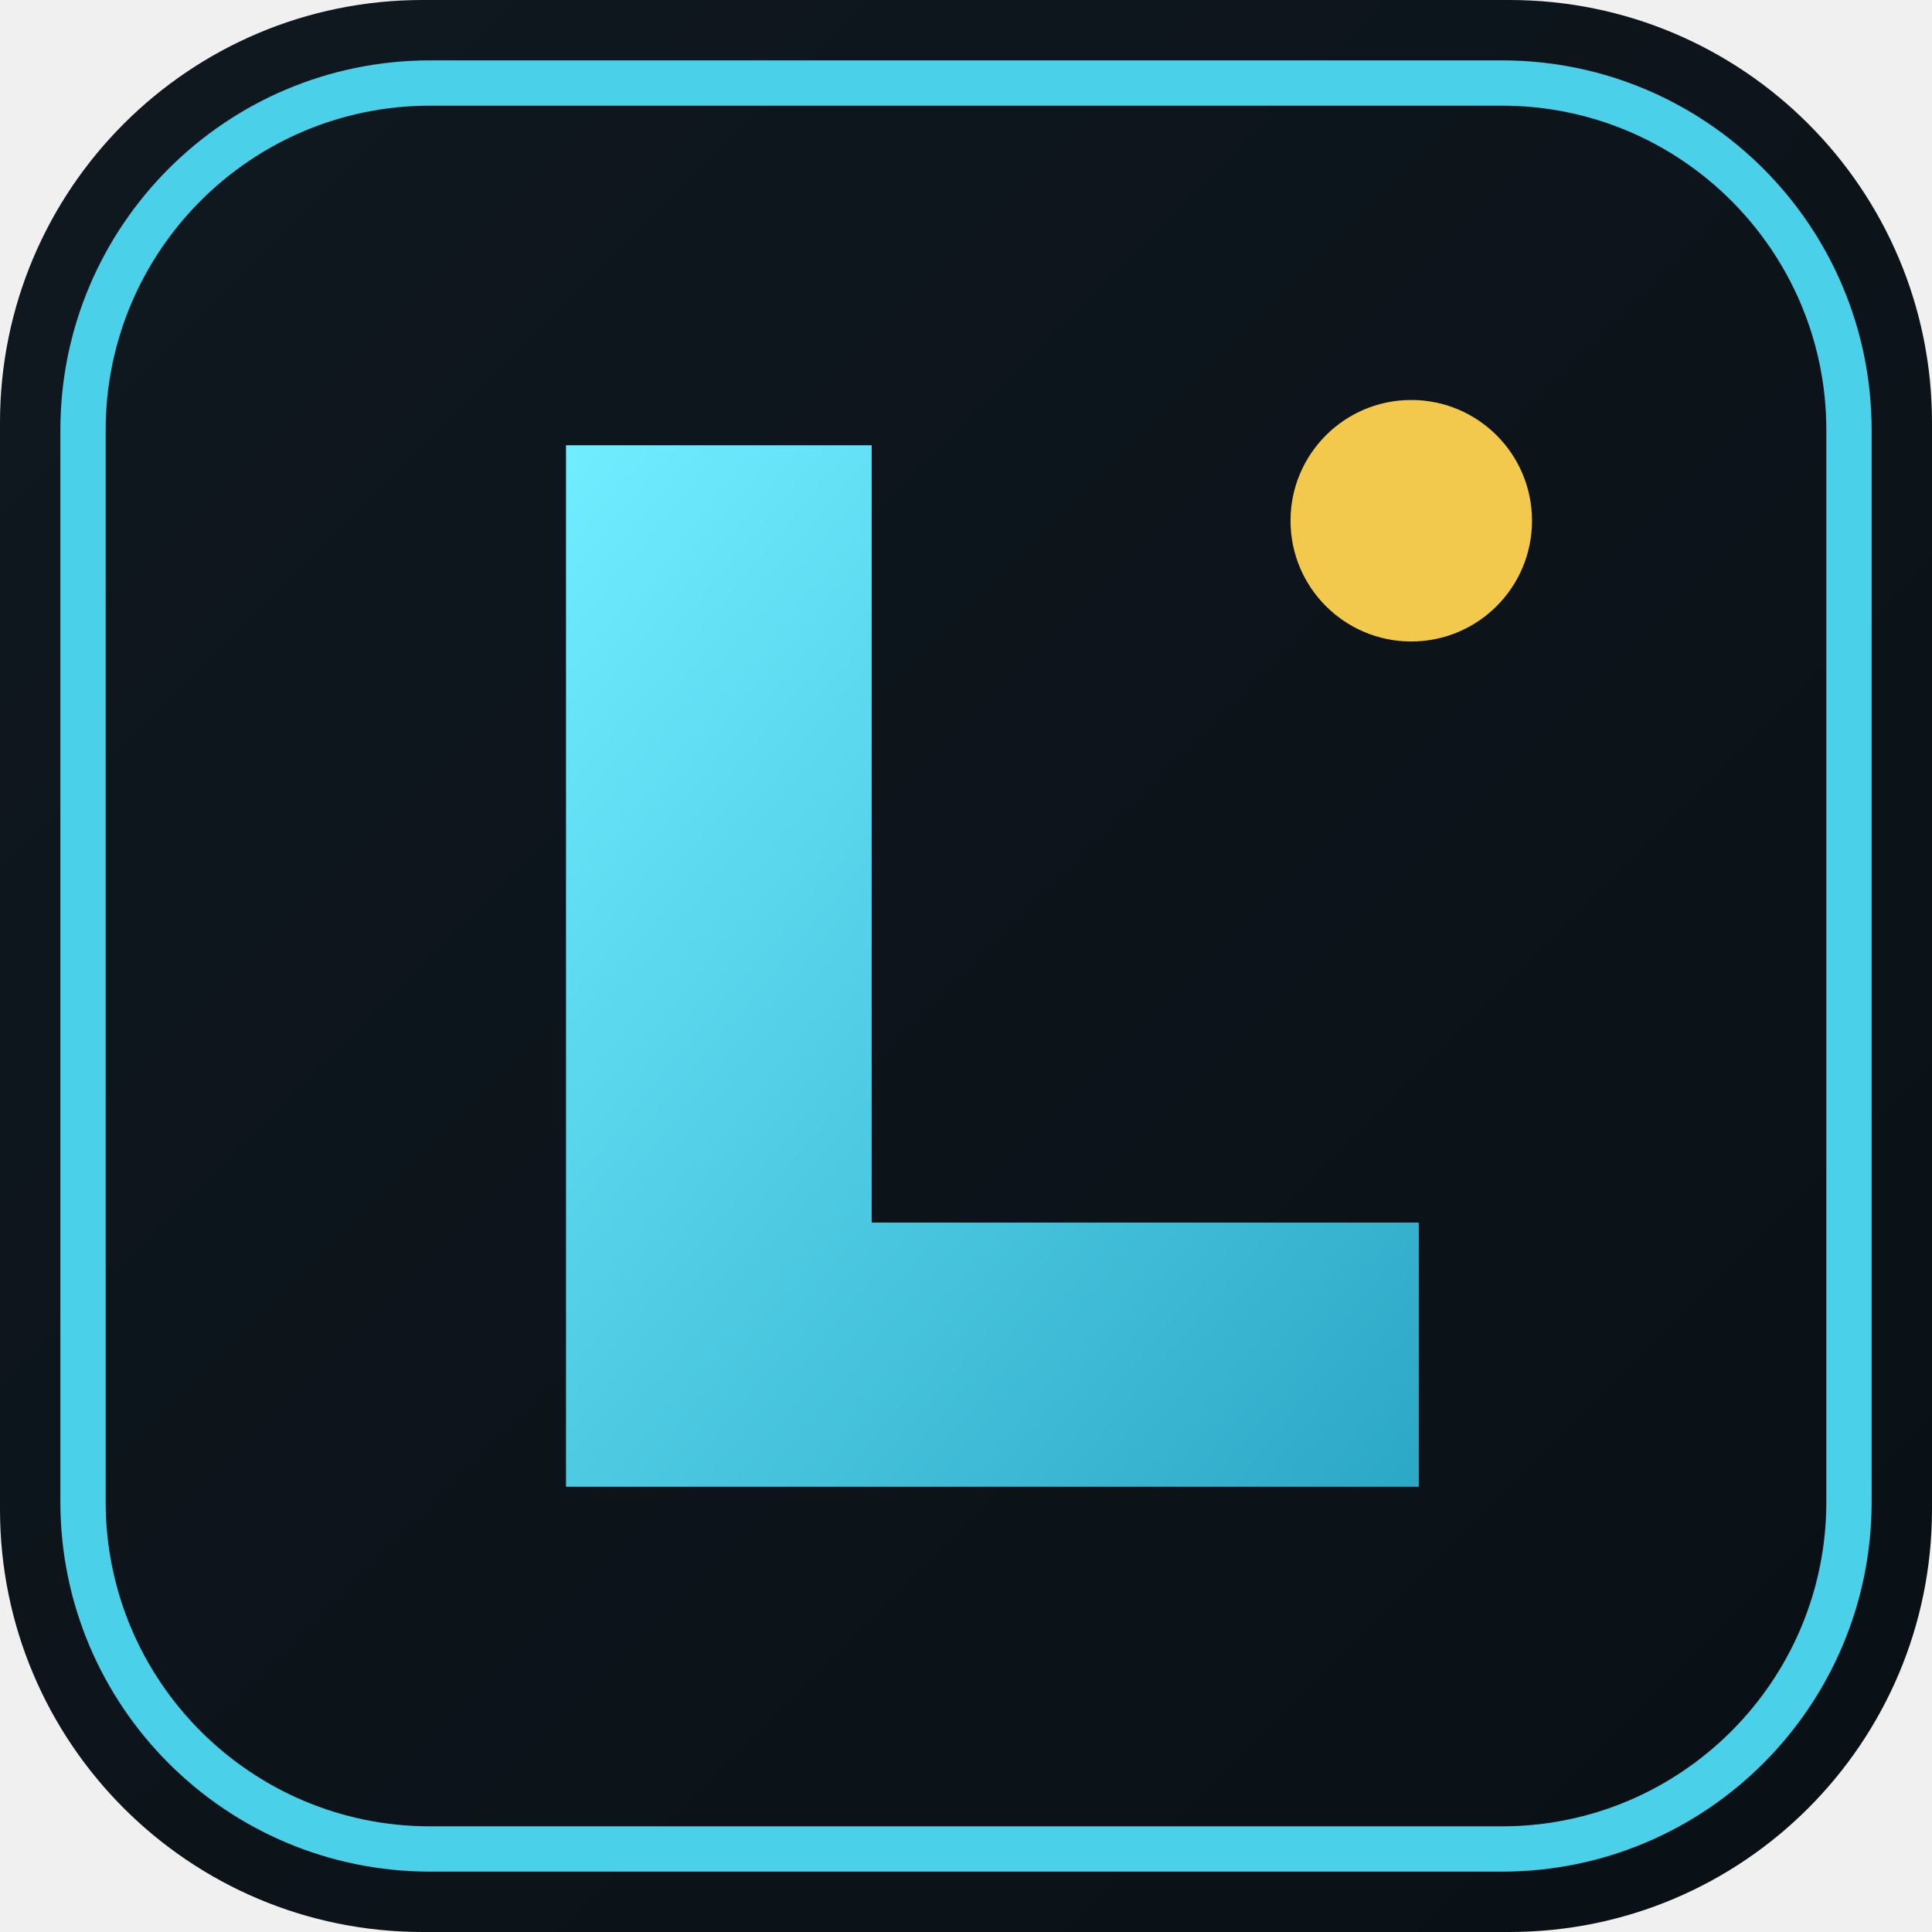
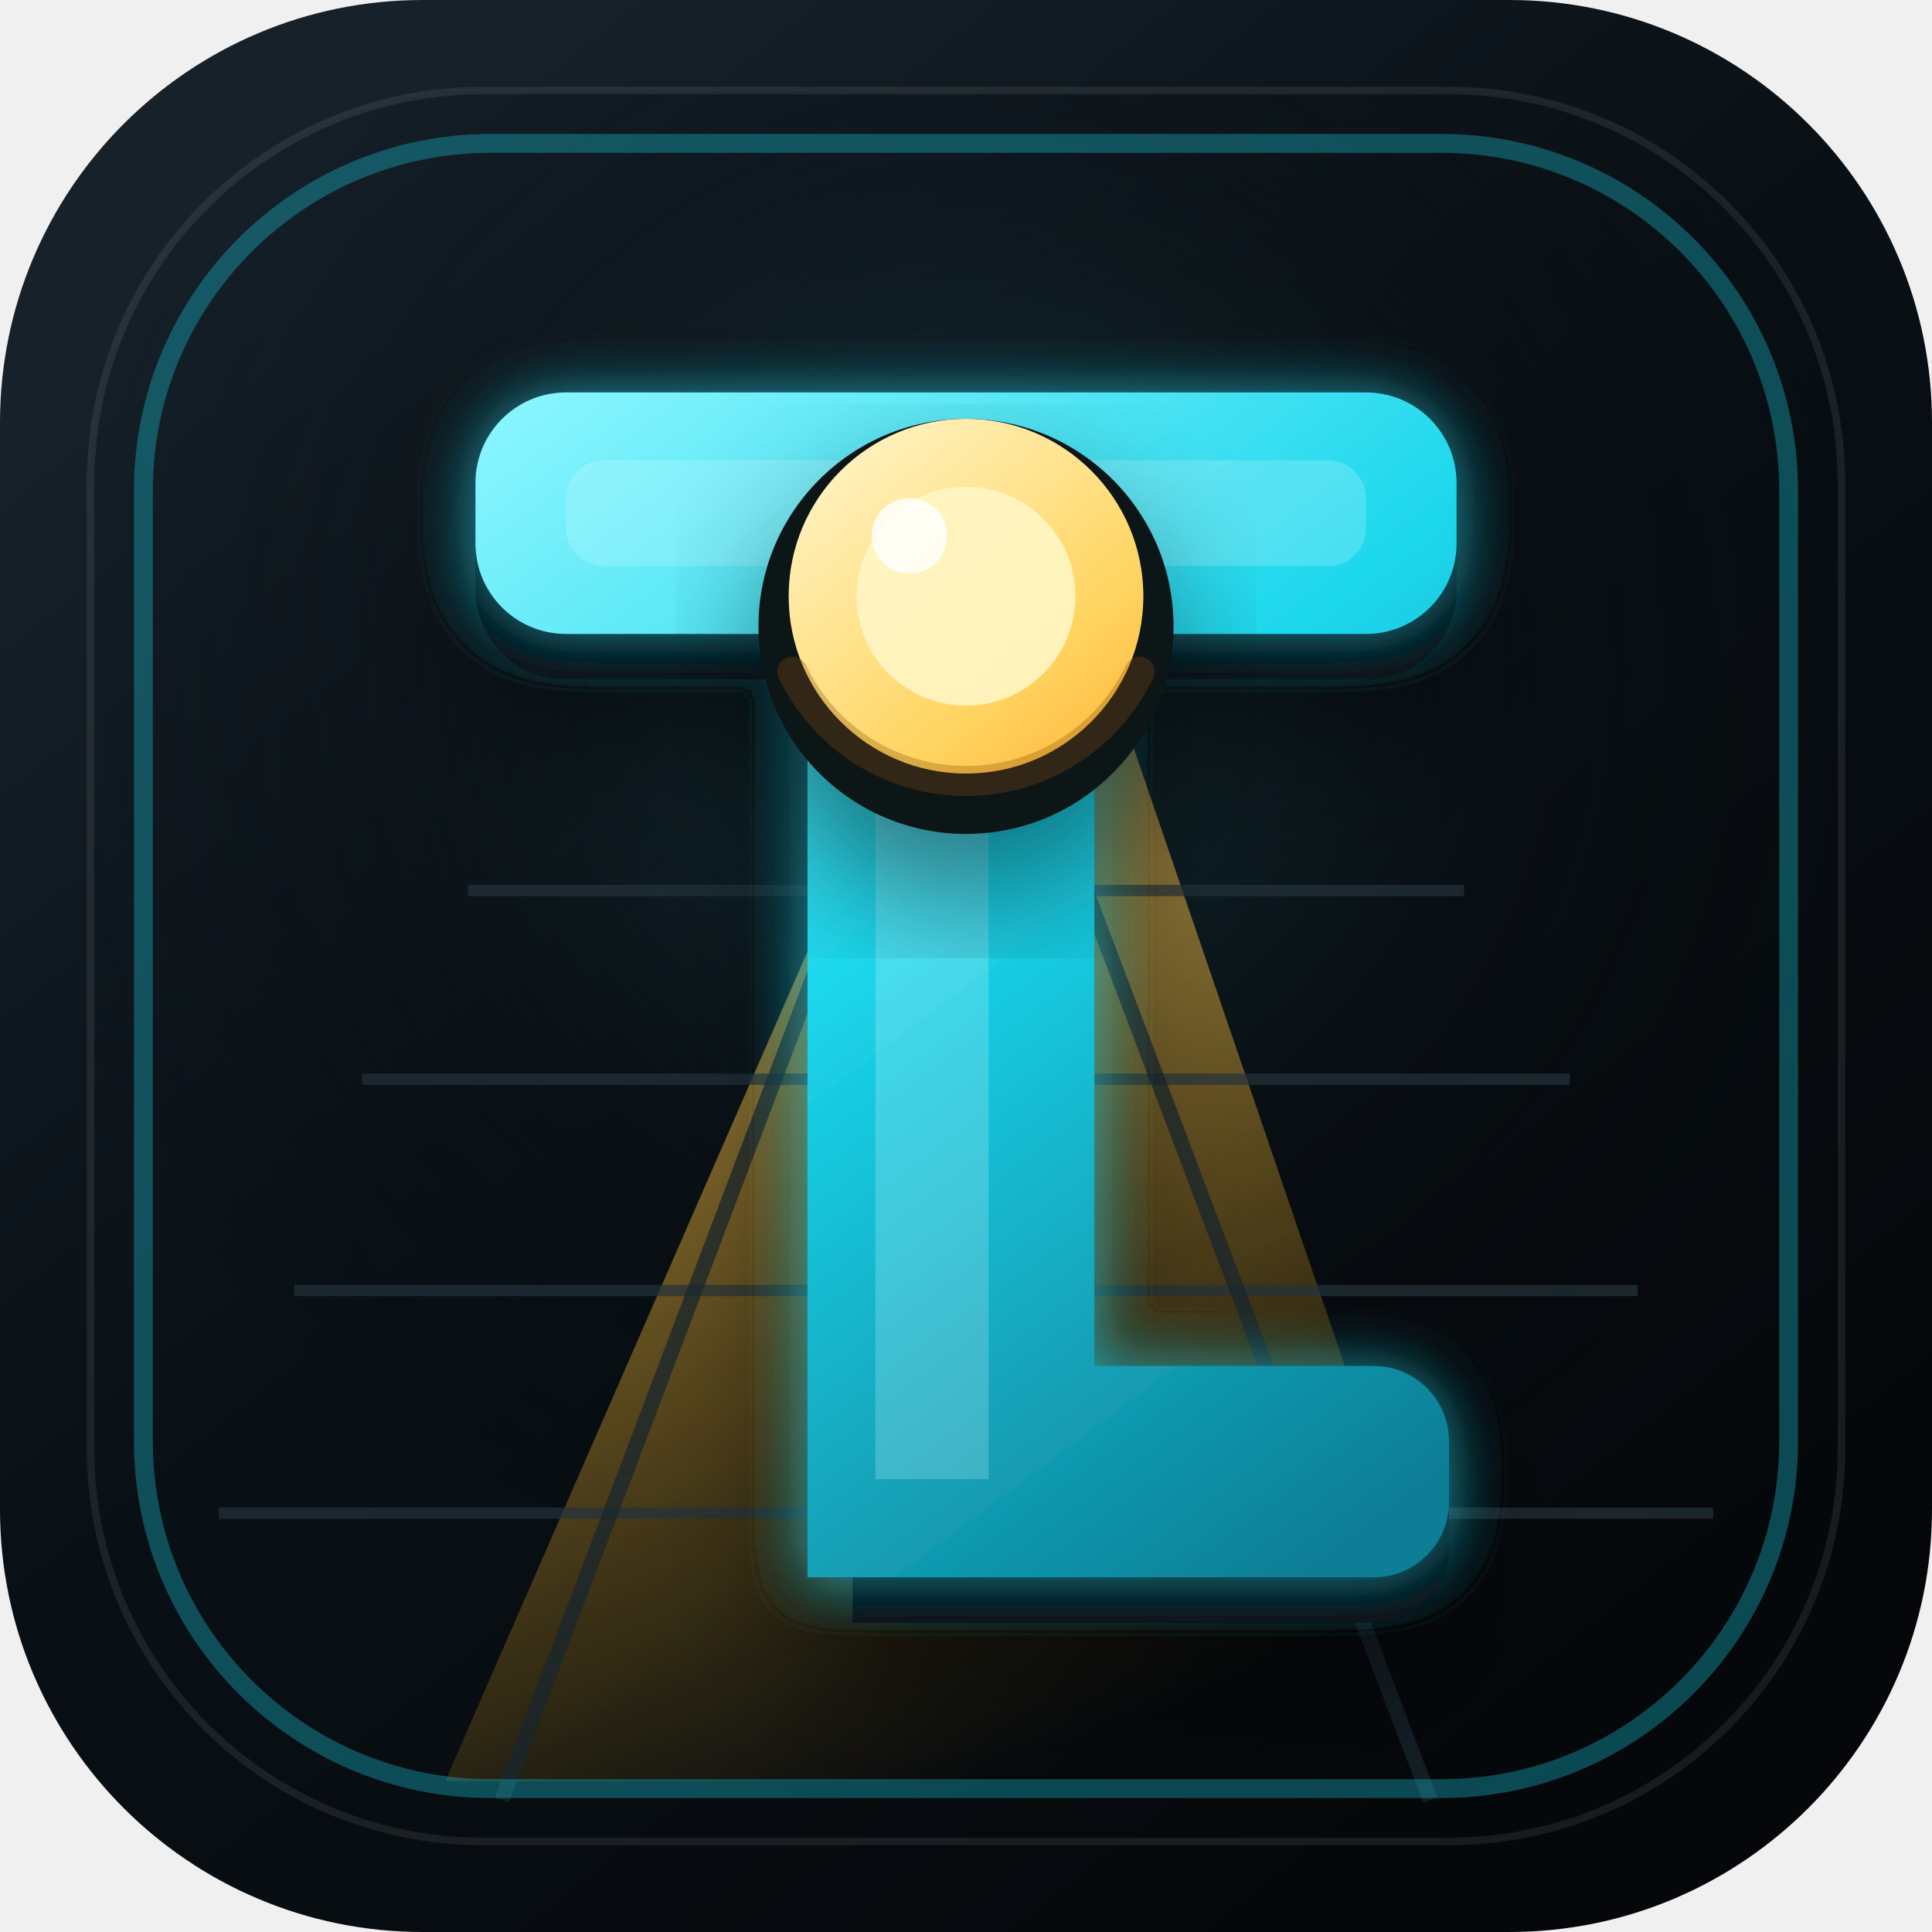
- <svg xmlns="http://www.w3.org/2000/svg" width="512" height="512" viewBox="0 0 512 512">
+ <svg xmlns="http://www.w3.org/2000/svg" width="512" height="512" viewBox="0 0 512 512" role="img" aria-label="ToskLight application icon">
  <defs>
-     <linearGradient id="bg" x1="0" y1="0" x2="1" y2="1">
-       <stop offset="0" stop-color="#101820" />
-       <stop offset="1" stop-color="#091015" />
+     <linearGradient id="backdrop" x1="84" y1="40" x2="428" y2="472" gradientUnits="userSpaceOnUse">
+       <stop offset="0" stop-color="#16212a" />
+       <stop offset="0.46" stop-color="#091015" />
+       <stop offset="1" stop-color="#05070a" />
    </linearGradient>
-     <linearGradient id="beam" x1="0" y1="0" x2="1" y2="1">
-       <stop offset="0" stop-color="#70edff" />
-       <stop offset="1" stop-color="#2ca8c7" />
+     <radialGradient id="stageGlow" cx="256" cy="178" r="260" gradientUnits="userSpaceOnUse">
+       <stop offset="0" stop-color="#173b44" />
+       <stop offset="0.58" stop-color="#091015" stop-opacity="0.32" />
+       <stop offset="1" stop-color="#020304" stop-opacity="0" />
+     </radialGradient>
+     <linearGradient id="beam" x1="243" y1="152" x2="357" y2="433" gradientUnits="userSpaceOnUse">
+       <stop offset="0" stop-color="#fff1aa" stop-opacity="0.98" />
+       <stop offset="0.27" stop-color="#ffc54c" stop-opacity="0.62" />
+       <stop offset="1" stop-color="#ffb30f" stop-opacity="0" />
    </linearGradient>
+     <linearGradient id="cyan" x1="136" y1="94" x2="366" y2="402" gradientUnits="userSpaceOnUse">
+       <stop offset="0" stop-color="#8ff7ff" />
+       <stop offset="0.48" stop-color="#1bd6ec" />
+       <stop offset="1" stop-color="#0d7e95" />
+     </linearGradient>
+     <linearGradient id="warm" x1="205" y1="118" x2="303" y2="238" gradientUnits="userSpaceOnUse">
+       <stop offset="0" stop-color="#fff7cf" />
+       <stop offset="0.56" stop-color="#ffd562" />
+       <stop offset="1" stop-color="#ff9f1c" />
+     </linearGradient>
+     <filter id="softShadow" x="-20%" y="-20%" width="140%" height="150%" color-interpolation-filters="sRGB">
+       <feDropShadow dx="0" dy="18" stdDeviation="18" flood-color="#000000" flood-opacity="0.48" />
+     </filter>
+     <filter id="cyanGlow" x="-50%" y="-50%" width="200%" height="200%" color-interpolation-filters="sRGB">
+       <feDropShadow dx="0" dy="0" stdDeviation="7" flood-color="#1bd6ec" flood-opacity="0.58" />
+     </filter>
+     <clipPath id="squircle">
+       <rect x="24" y="24" width="464" height="464" rx="104" />
+     </clipPath>
  </defs>
-   <rect width="512" height="512" rx="112" fill="url(#bg)" />
-   <rect x="22" y="22" width="468" height="468" rx="92" fill="none" stroke="#4ad0e8" stroke-width="12" />
-   <path d="M150 118v276h226v-70H231V118z" fill="url(#beam)" />
-   <circle cx="374" cy="138" r="32" fill="#f2c94c" />
+   <rect width="512" height="512" rx="112" fill="url(#backdrop)" />
+   <g clip-path="url(#squircle)">
+     <rect x="24" y="24" width="464" height="464" rx="104" fill="url(#stageGlow)" />
+     <path d="M256 156 118 472h276L286 156z" fill="url(#beam)" opacity="0.9" />
+     <path d="M58 401h396M78 342h356M96 286h320M124 236h264" fill="none" stroke="#23323b" stroke-width="3" opacity="0.7" />
+     <path d="M133 477 256 152M379 477 256 152" fill="none" stroke="#18252d" stroke-width="4" opacity="0.75" />
+   </g>
+   <rect x="24" y="24" width="464" height="464" rx="104" fill="none" stroke="#ffffff" stroke-opacity="0.08" stroke-width="2" />
+   <rect x="38" y="38" width="436" height="436" rx="92" fill="none" stroke="#1bd6ec" stroke-opacity="0.32" stroke-width="5" />
+   <g filter="url(#softShadow)">
+     <path d="M150 116h212c13.255 0 24 10.745 24 24v16c0 13.255-10.745 24-24 24h-74v194h76c11.046 0 20 8.954 20 20v16c0 11.046-8.954 20-20 20H226V180h-76c-13.255 0-24-10.745-24-24v-16c0-13.255 10.745-24 24-24z" fill="#071218" />
+     <path d="M150 104h212c13.255 0 24 10.745 24 24v16c0 13.255-10.745 24-24 24h-72v194h74c11.046 0 20 8.954 20 20v16c0 11.046-8.954 20-20 20H214V168h-64c-13.255 0-24-10.745-24-24v-16c0-13.255 10.745-24 24-24z" fill="url(#cyan)" filter="url(#cyanGlow)" />
+     <path d="M160 122h192c5.523 0 10 4.477 10 10v8c0 5.523-4.477 10-10 10H262v242h-30V150h-72c-5.523 0-10-4.477-10-10v-8c0-5.523 4.477-10 10-10z" fill="#d9fbff" opacity="0.22" />
+   </g>
+   <g filter="url(#softShadow)">
+     <circle cx="256" cy="166" r="55" fill="#071218" />
+     <circle cx="256" cy="158" r="47" fill="url(#warm)" />
+     <circle cx="256" cy="158" r="29" fill="#fff6c4" opacity="0.9" />
+     <circle cx="241" cy="142" r="10" fill="#ffffff" opacity="0.82" />
+     <path d="M210 178a51 51 0 0 0 92 0" fill="none" stroke="#8b5208" stroke-opacity="0.32" stroke-width="8" stroke-linecap="round" />
+   </g>
</svg>
